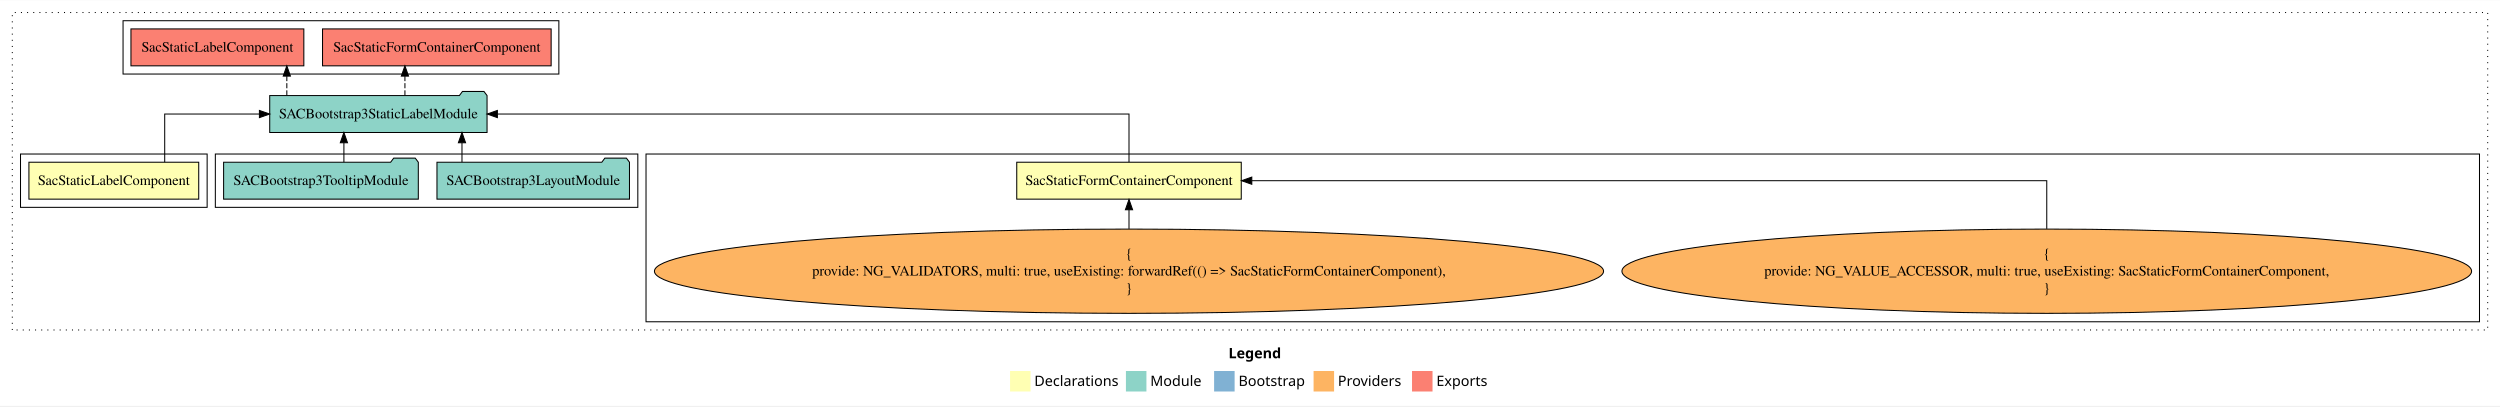
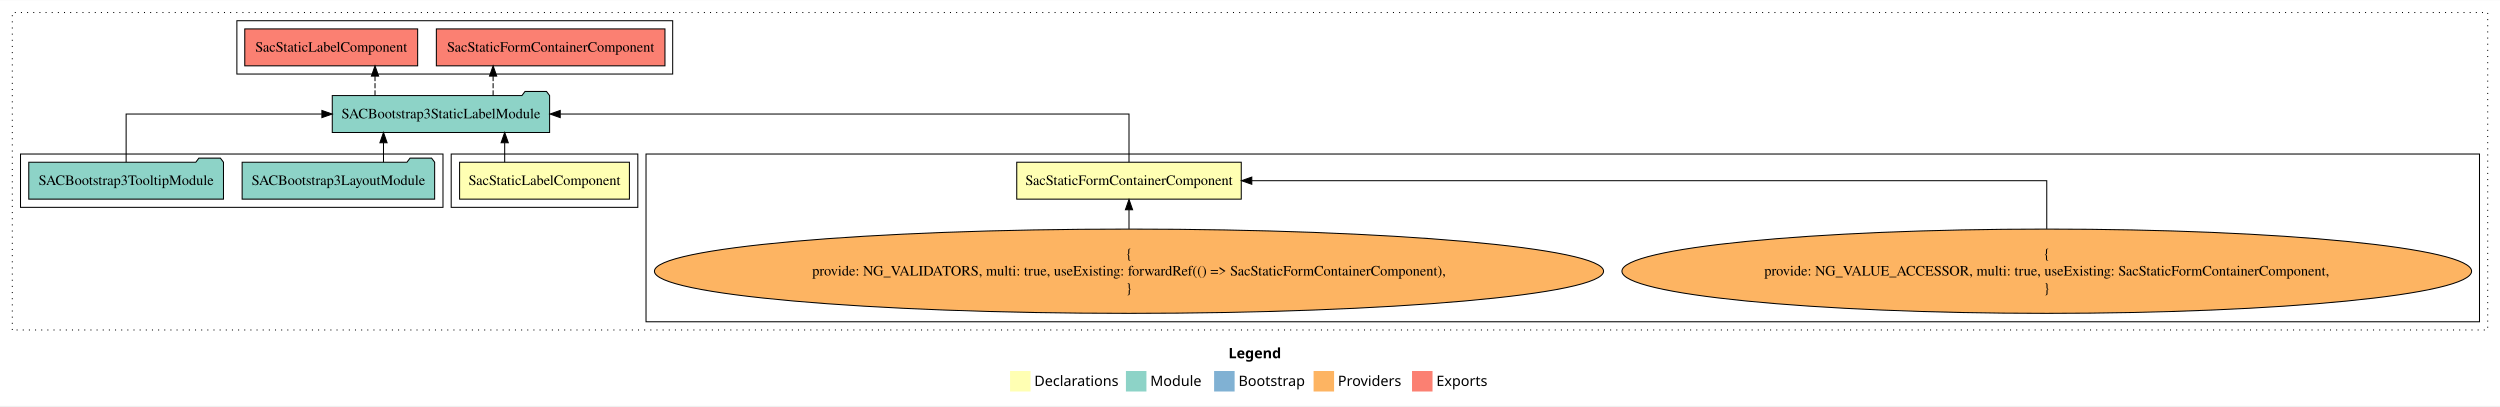
<svg xmlns="http://www.w3.org/2000/svg" width="2438pt" height="396pt" viewBox="0.00 0.00 2438.00 395.59">
  <g id="graph0" class="graph" transform="scale(1 1) rotate(0) translate(4 391.59)">
    <polygon fill="white" stroke="transparent" points="-4,4 -4,-391.59 2434,-391.59 2434,4 -4,4" />
    <text text-anchor="start" x="1194.01" y="-42.4" font-family="Times-12" font-weight="bold" font-size="14.00">Legend</text>
    <polygon fill="#ffffb3" stroke="transparent" points="981,-10 981,-30 1001,-30 1001,-10 981,-10" />
    <text text-anchor="start" x="1004.63" y="-15.4" font-family="Times-12" font-size="14.00">  Declarations</text>
    <polygon fill="#8dd3c7" stroke="transparent" points="1094,-10 1094,-30 1114,-30 1114,-10 1094,-10" />
    <text text-anchor="start" x="1117.73" y="-15.4" font-family="Times-12" font-size="14.00">  Module</text>
    <polygon fill="#80b1d3" stroke="transparent" points="1180,-10 1180,-30 1200,-30 1200,-10 1180,-10" />
    <text text-anchor="start" x="1203.78" y="-15.4" font-family="Times-12" font-size="14.00">  Bootstrap</text>
    <polygon fill="#fdb462" stroke="transparent" points="1277,-10 1277,-30 1297,-30 1297,-10 1277,-10" />
    <text text-anchor="start" x="1300.67" y="-15.4" font-family="Times-12" font-size="14.00">  Providers</text>
    <polygon fill="#fb8072" stroke="transparent" points="1373,-10 1373,-30 1393,-30 1393,-10 1373,-10" />
    <text text-anchor="start" x="1396.73" y="-15.4" font-family="Times-12" font-size="14.00">  Exports</text>
    <g id="clust1" class="cluster">
      <polygon fill="none" stroke="black" stroke-dasharray="1,5" points="8,-70 8,-379.59 2422,-379.59 2422,-70 8,-70" />
    </g>
+     <g id="clust6" class="cluster">
+       <polygon fill="none" stroke="black" points="227,-319.59 227,-371.59 652,-371.59 652,-319.59 227,-319.59" />
+     </g>
    <g id="clust3" class="cluster">
      <polygon fill="none" stroke="black" points="626,-78 626,-241.59 2414,-241.59 2414,-78 626,-78" />
    </g>
+     <g id="clust2" class="cluster">
+       <polygon fill="none" stroke="black" points="436,-189.59 436,-241.59 618,-241.59 618,-189.59 436,-189.59" />
+     </g>
    <g id="clust5" class="cluster">
-       <polygon fill="none" stroke="black" points="206,-189.59 206,-241.59 618,-241.59 618,-189.59 206,-189.59" />
-     </g>
-     <g id="clust6" class="cluster">
-       <polygon fill="none" stroke="black" points="116,-319.59 116,-371.59 541,-371.59 541,-319.59 116,-319.59" />
-     </g>
-     <g id="clust2" class="cluster">
-       <polygon fill="none" stroke="black" points="16,-189.59 16,-241.59 198,-241.59 198,-189.59 16,-189.59" />
+       <polygon fill="none" stroke="black" points="16,-189.59 16,-241.59 428,-241.59 428,-189.59 16,-189.59" />
    </g>
    <g id="node1" class="node">
      <polygon fill="#ffffb3" stroke="black" points="1206.47,-233.59 987.53,-233.59 987.53,-197.59 1206.47,-197.59 1206.47,-233.59" />
      <text text-anchor="middle" x="1097" y="-211.39" font-family="Times,serif" font-size="14.00">SacStaticFormContainerComponent</text>
    </g>
    <g id="node3" class="node">
-       <polygon fill="#8dd3c7" stroke="black" points="470.97,-298.59 467.97,-302.59 446.97,-302.59 443.97,-298.59 259.03,-298.59 259.03,-262.59 470.97,-262.59 470.97,-298.59" />
-       <text text-anchor="middle" x="365" y="-276.39" font-family="Times,serif" font-size="14.00">SACBootstrap3StaticLabelModule</text>
+       <polygon fill="#8dd3c7" stroke="black" points="531.97,-298.59 528.97,-302.59 507.97,-302.59 504.97,-298.59 320.03,-298.59 320.03,-262.59 531.97,-262.59 531.97,-298.59" />
+       <text text-anchor="middle" x="426" y="-276.39" font-family="Times,serif" font-size="14.00">SACBootstrap3StaticLabelModule</text>
    </g>
    <g id="edge1" class="edge">
-       <path fill="none" stroke="black" d="M1097,-233.7C1097,-252.93 1097,-280.59 1097,-280.59 1097,-280.59 481.05,-280.59 481.05,-280.59" />
-       <polygon fill="black" stroke="black" points="481.05,-277.09 471.05,-280.59 481.05,-284.09 481.05,-277.09" />
+       <path fill="none" stroke="black" d="M1097,-233.7C1097,-252.93 1097,-280.59 1097,-280.59 1097,-280.59 542.32,-280.59 542.32,-280.59" />
+       <polygon fill="black" stroke="black" points="542.32,-277.09 532.32,-280.59 542.32,-284.09 542.32,-277.09" />
    </g>
    <g id="node2" class="node">
-       <polygon fill="#ffffb3" stroke="black" points="189.8,-233.59 24.2,-233.59 24.2,-197.59 189.8,-197.59 189.8,-233.59" />
-       <text text-anchor="middle" x="107" y="-211.39" font-family="Times,serif" font-size="14.00">SacStaticLabelComponent</text>
+       <polygon fill="#ffffb3" stroke="black" points="609.8,-233.59 444.2,-233.59 444.2,-197.59 609.8,-197.59 609.8,-233.59" />
+       <text text-anchor="middle" x="527" y="-211.39" font-family="Times,serif" font-size="14.00">SacStaticLabelComponent</text>
    </g>
    <g id="edge4" class="edge">
-       <path fill="none" stroke="black" d="M156.62,-233.7C156.62,-252.93 156.62,-280.59 156.62,-280.59 156.62,-280.59 248.98,-280.59 248.98,-280.59" />
-       <polygon fill="black" stroke="black" points="248.98,-284.09 258.98,-280.59 248.98,-277.09 248.98,-284.09" />
+       <path fill="none" stroke="black" d="M488.17,-233.7C488.17,-233.7 488.17,-252.58 488.17,-252.58" />
+       <polygon fill="black" stroke="black" points="484.67,-252.58 488.17,-262.58 491.67,-252.58 484.67,-252.58" />
    </g>
    <g id="node8" class="node">
-       <polygon fill="#fb8072" stroke="black" points="533.47,-363.59 310.53,-363.59 310.53,-327.59 533.47,-327.59 533.47,-363.59" />
-       <text text-anchor="middle" x="422" y="-341.39" font-family="Times,serif" font-size="14.00">SacStaticFormContainerComponent </text>
+       <polygon fill="#fb8072" stroke="black" points="644.47,-363.59 421.53,-363.59 421.53,-327.59 644.47,-327.59 644.47,-363.59" />
+       <text text-anchor="middle" x="533" y="-341.39" font-family="Times,serif" font-size="14.00">SacStaticFormContainerComponent </text>
    </g>
    <g id="edge7" class="edge">
-       <path fill="none" stroke="black" stroke-dasharray="5,2" d="M390.88,-298.7C390.88,-298.7 390.88,-317.58 390.88,-317.58" />
-       <polygon fill="black" stroke="black" points="387.38,-317.58 390.88,-327.58 394.38,-317.58 387.38,-317.58" />
+       <path fill="none" stroke="black" stroke-dasharray="5,2" d="M476.88,-298.7C476.88,-298.7 476.88,-317.58 476.88,-317.58" />
+       <polygon fill="black" stroke="black" points="473.38,-317.58 476.88,-327.58 480.38,-317.58 473.38,-317.58" />
    </g>
    <g id="node9" class="node">
-       <polygon fill="#fb8072" stroke="black" points="292.3,-363.59 123.7,-363.59 123.7,-327.59 292.3,-327.59 292.3,-363.59" />
-       <text text-anchor="middle" x="208" y="-341.39" font-family="Times,serif" font-size="14.00">SacStaticLabelComponent </text>
+       <polygon fill="#fb8072" stroke="black" points="403.3,-363.59 234.7,-363.59 234.7,-327.59 403.3,-327.59 403.3,-363.59" />
+       <text text-anchor="middle" x="319" y="-341.39" font-family="Times,serif" font-size="14.00">SacStaticLabelComponent </text>
    </g>
    <g id="edge8" class="edge">
-       <path fill="none" stroke="black" stroke-dasharray="5,2" d="M275.71,-298.7C275.71,-298.7 275.71,-317.58 275.71,-317.58" />
-       <polygon fill="black" stroke="black" points="272.21,-317.58 275.71,-327.58 279.21,-317.58 272.21,-317.58" />
+       <path fill="none" stroke="black" stroke-dasharray="5,2" d="M361.71,-298.7C361.71,-298.7 361.71,-317.58 361.71,-317.58" />
+       <polygon fill="black" stroke="black" points="358.21,-317.58 361.71,-327.58 365.21,-317.58 358.21,-317.58" />
    </g>
    <g id="node4" class="node">
      <ellipse fill="#fdb462" stroke="black" cx="1992" cy="-127.3" rx="414.29" ry="41.09" />
      <text text-anchor="middle" x="1992" y="-139.9" font-family="Times,serif" font-size="14.00">{</text>
      <text text-anchor="middle" x="1992" y="-123.1" font-family="Times,serif" font-size="14.00">    provide: NG_VALUE_ACCESSOR, multi: true, useExisting: SacStaticFormContainerComponent,</text>
      <text text-anchor="middle" x="1992" y="-106.3" font-family="Times,serif" font-size="14.00">}</text>
    </g>
    <g id="edge2" class="edge">
      <path fill="none" stroke="black" d="M1992,-168.6C1992,-191.58 1992,-215.59 1992,-215.59 1992,-215.59 1216.74,-215.59 1216.74,-215.59" />
      <polygon fill="black" stroke="black" points="1216.74,-212.09 1206.74,-215.59 1216.74,-219.09 1216.74,-212.09" />
    </g>
    <g id="node5" class="node">
      <ellipse fill="#fdb462" stroke="black" cx="1097" cy="-127.3" rx="462.8" ry="41.09" />
      <text text-anchor="middle" x="1097" y="-139.9" font-family="Times,serif" font-size="14.00">{</text>
      <text text-anchor="middle" x="1097" y="-123.1" font-family="Times,serif" font-size="14.00">    provide: NG_VALIDATORS, multi: true, useExisting: forwardRef(() =&gt; SacStaticFormContainerComponent),</text>
      <text text-anchor="middle" x="1097" y="-106.3" font-family="Times,serif" font-size="14.00">}</text>
    </g>
    <g id="edge3" class="edge">
      <path fill="none" stroke="black" d="M1097,-168.6C1097,-168.6 1097,-187.26 1097,-187.26" />
      <polygon fill="black" stroke="black" points="1093.5,-187.26 1097,-197.26 1100.5,-187.26 1093.5,-187.26" />
    </g>
    <g id="node6" class="node">
-       <polygon fill="#8dd3c7" stroke="black" points="609.87,-233.59 606.87,-237.59 585.87,-237.59 582.87,-233.59 422.13,-233.59 422.13,-197.59 609.87,-197.59 609.87,-233.59" />
-       <text text-anchor="middle" x="516" y="-211.39" font-family="Times,serif" font-size="14.00">SACBootstrap3LayoutModule</text>
+       <polygon fill="#8dd3c7" stroke="black" points="419.87,-233.59 416.87,-237.59 395.87,-237.59 392.87,-233.59 232.13,-233.59 232.13,-197.59 419.87,-197.59 419.87,-233.59" />
+       <text text-anchor="middle" x="326" y="-211.39" font-family="Times,serif" font-size="14.00">SACBootstrap3LayoutModule</text>
    </g>
    <g id="edge5" class="edge">
-       <path fill="none" stroke="black" d="M446.52,-233.7C446.52,-233.7 446.52,-252.58 446.52,-252.58" />
-       <polygon fill="black" stroke="black" points="443.02,-252.58 446.52,-262.58 450.02,-252.58 443.02,-252.58" />
+       <path fill="none" stroke="black" d="M369.98,-233.7C369.98,-233.7 369.98,-252.58 369.98,-252.58" />
+       <polygon fill="black" stroke="black" points="366.48,-252.58 369.98,-262.58 373.48,-252.58 366.48,-252.58" />
    </g>
    <g id="node7" class="node">
-       <polygon fill="#8dd3c7" stroke="black" points="403.94,-233.59 400.94,-237.59 379.94,-237.59 376.94,-233.59 214.06,-233.59 214.06,-197.59 403.94,-197.59 403.94,-233.59" />
-       <text text-anchor="middle" x="309" y="-211.39" font-family="Times,serif" font-size="14.00">SACBootstrap3TooltipModule</text>
+       <polygon fill="#8dd3c7" stroke="black" points="213.94,-233.59 210.94,-237.59 189.94,-237.59 186.94,-233.59 24.06,-233.59 24.06,-197.59 213.94,-197.59 213.94,-233.59" />
+       <text text-anchor="middle" x="119" y="-211.39" font-family="Times,serif" font-size="14.00">SACBootstrap3TooltipModule</text>
    </g>
    <g id="edge6" class="edge">
-       <path fill="none" stroke="black" d="M331.37,-233.7C331.37,-233.7 331.37,-252.58 331.37,-252.58" />
-       <polygon fill="black" stroke="black" points="327.87,-252.58 331.37,-262.58 334.87,-252.58 327.87,-252.58" />
+       <path fill="none" stroke="black" d="M119,-233.7C119,-252.93 119,-280.59 119,-280.59 119,-280.59 309.92,-280.59 309.92,-280.59" />
+       <polygon fill="black" stroke="black" points="309.92,-284.09 319.92,-280.59 309.92,-277.09 309.92,-284.09" />
    </g>
  </g>
</svg>
